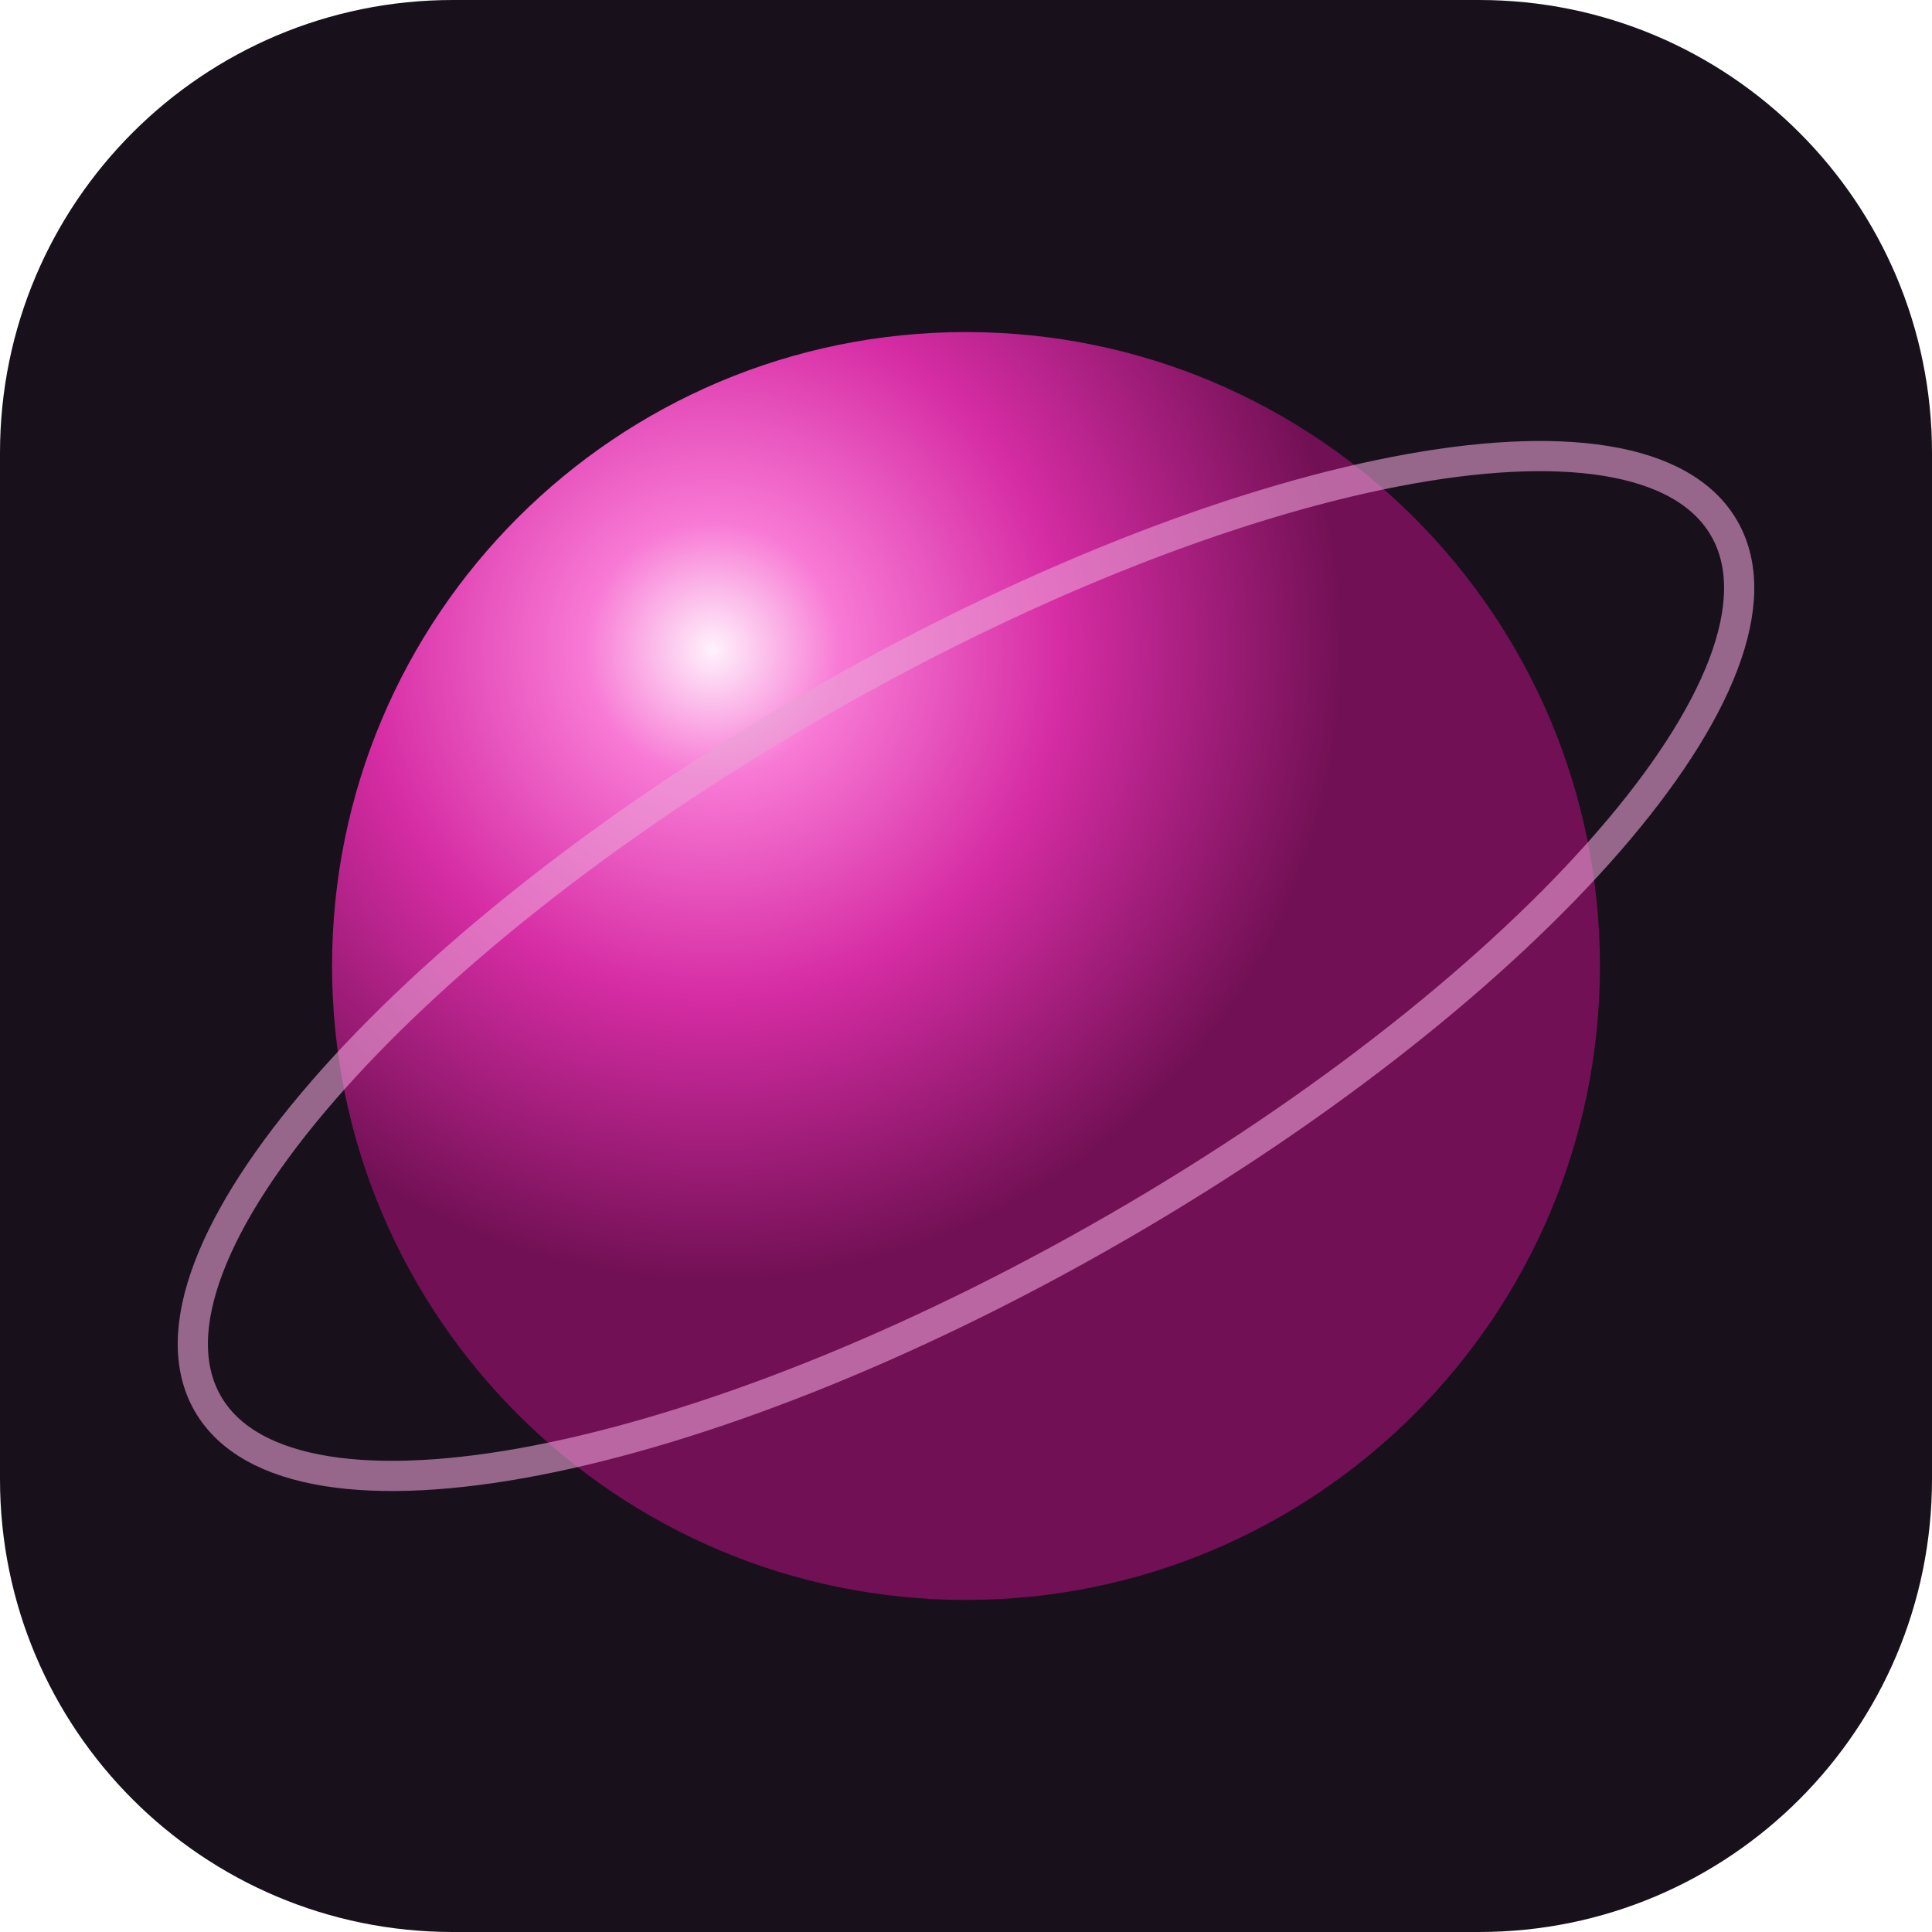
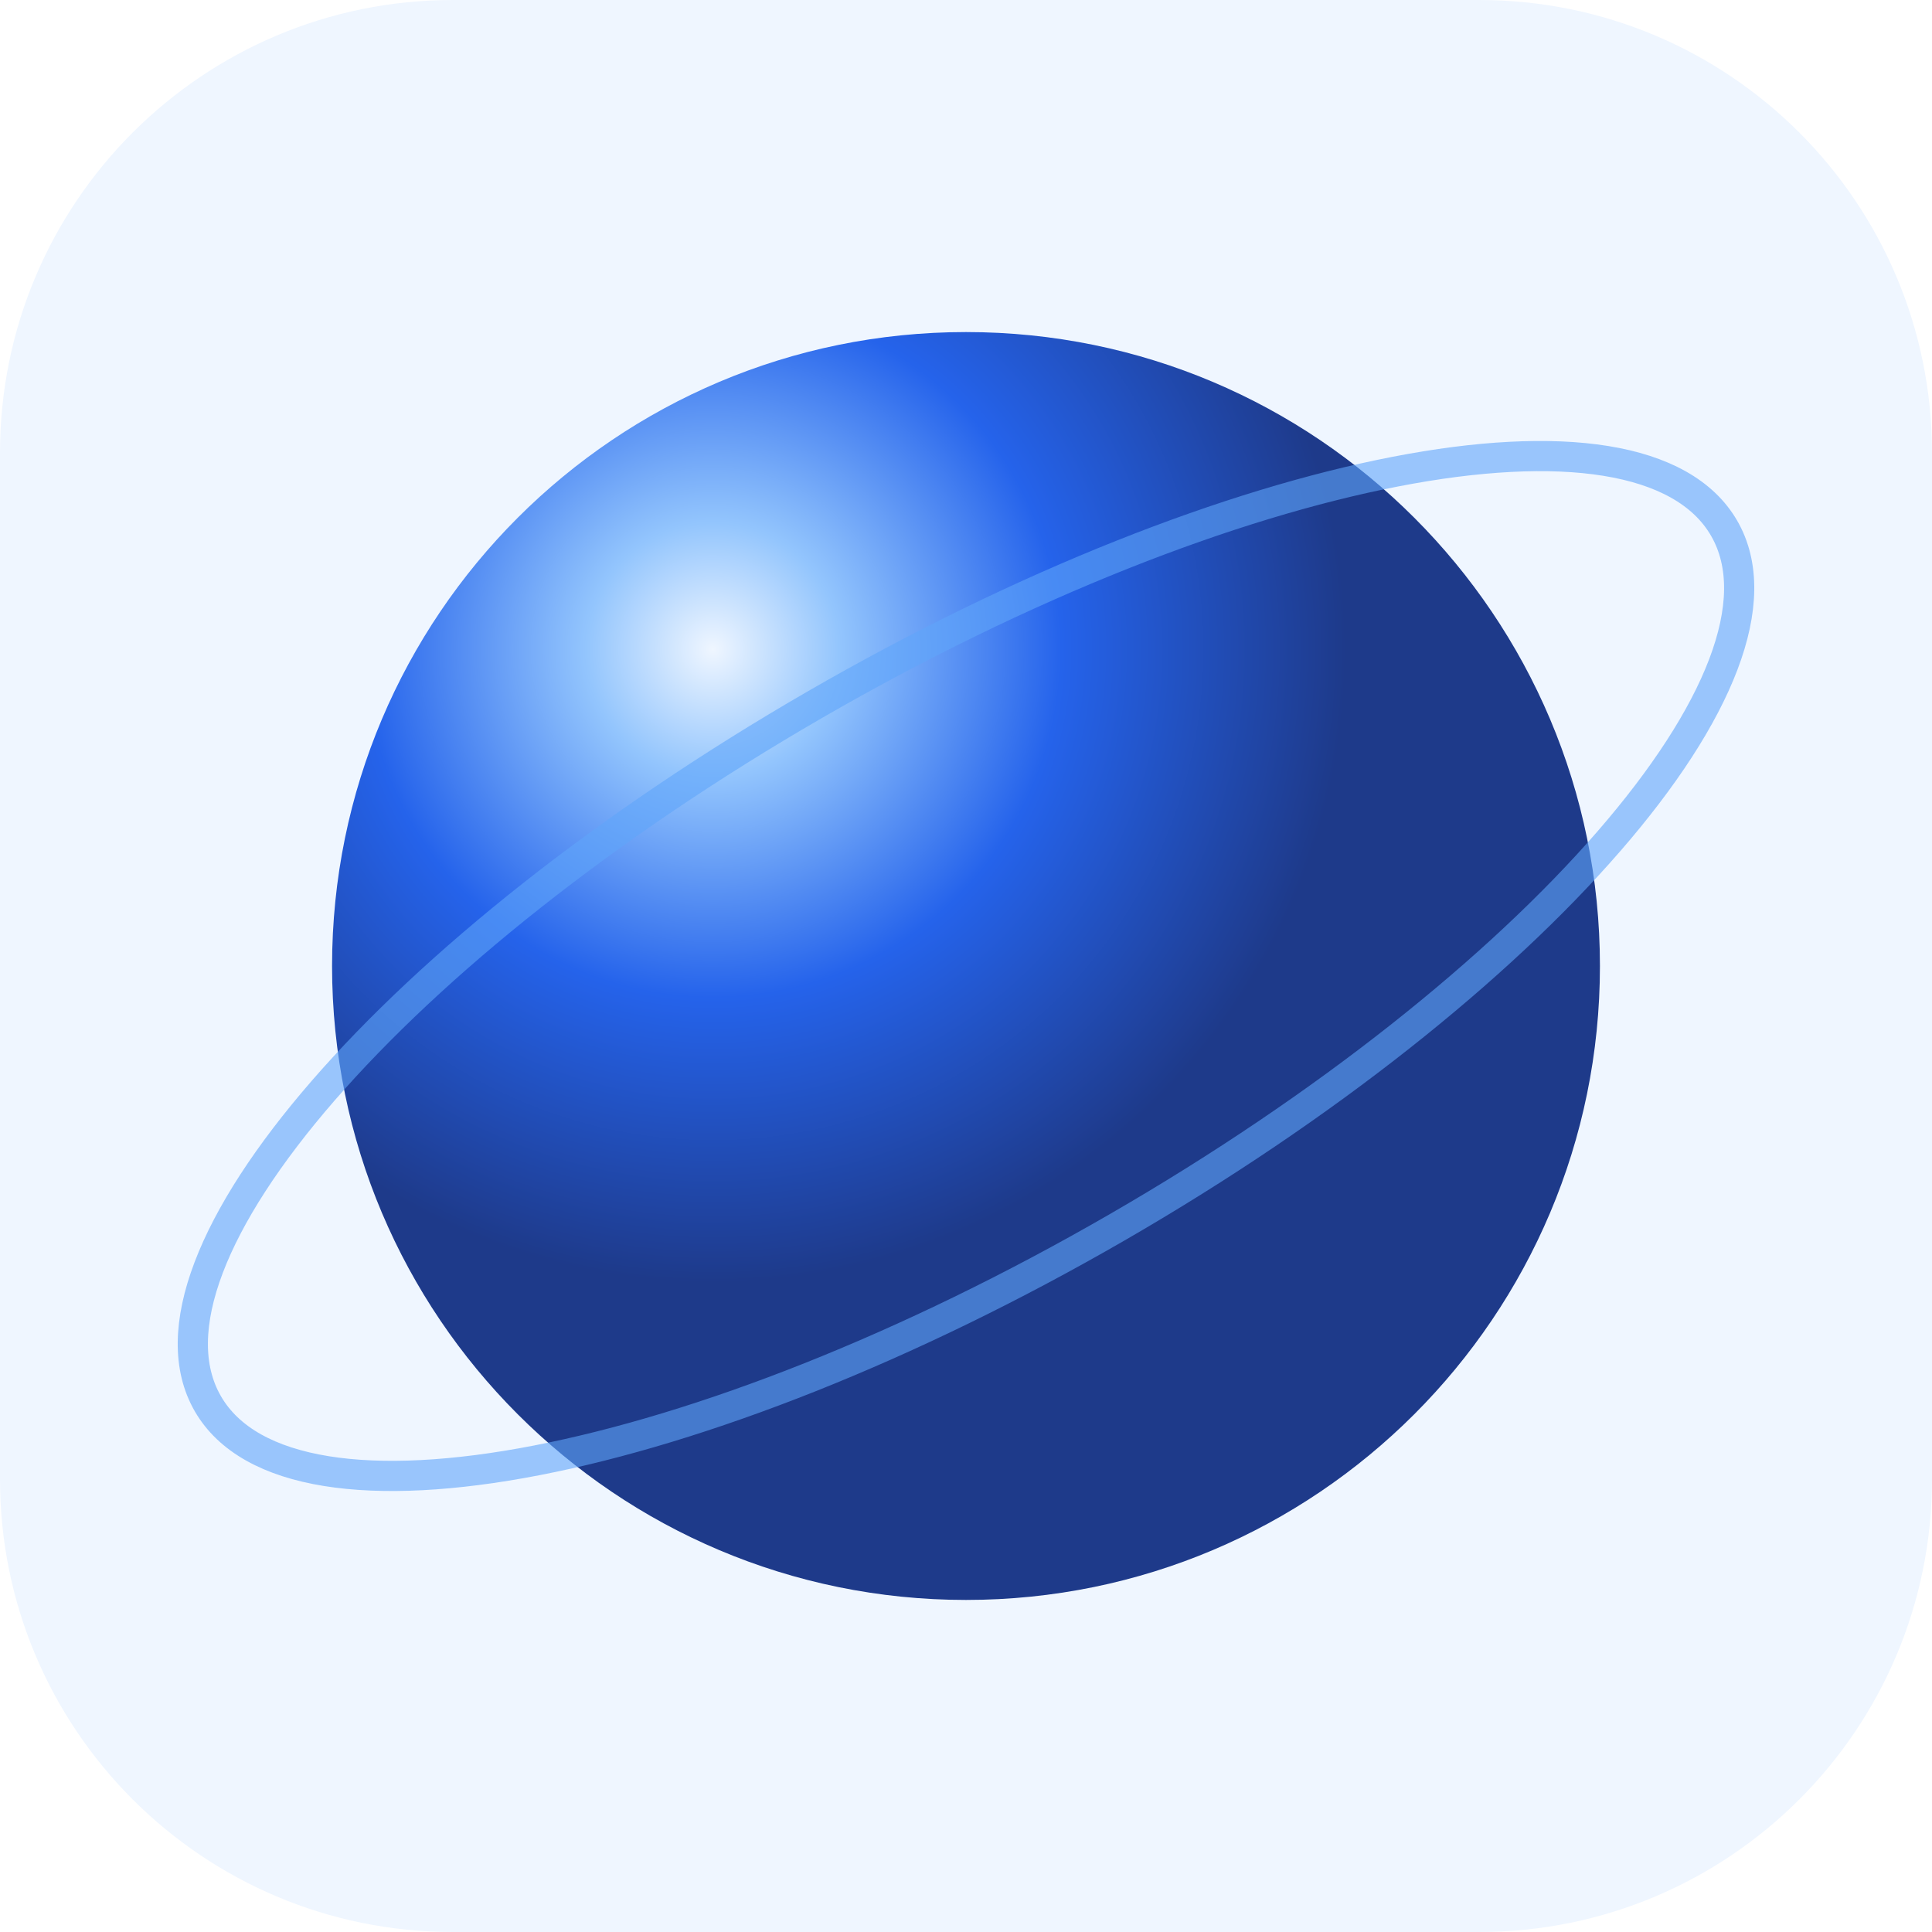
<svg xmlns="http://www.w3.org/2000/svg" viewBox="0 0 64 64">
  <defs>
    <radialGradient id="orb" cx="30%" cy="25%">
-       <stop stop-color="#fff2fc" />
-       <stop offset=".2" stop-color="#f87ad5" />
-       <stop offset=".55" stop-color="#d62ca4" />
-       <stop offset="1" stop-color="#711054" />
+       <stop stop-color="#eff6ff" />
+       <stop offset=".2" stop-color="#93c5fd" />
+       <stop offset=".55" stop-color="#2563eb" />
+       <stop offset="1" stop-color="#1e3a8a" />
    </radialGradient>
  </defs>
-   <rect width="64" height="64" rx="15" fill="#18111c" />
+   <rect width="64" height="64" rx="15" fill="#eff6ff" />
  <circle cx="32" cy="32" r="21" fill="url(#orb)" />
-   <ellipse cx="32" cy="32" rx="29" ry="10" fill="none" stroke="#e9a0d5" stroke-opacity=".6" transform="rotate(-30 32 32)" />
+   <ellipse cx="32" cy="32" rx="29" ry="10" fill="none" stroke="#60a5fa" stroke-opacity=".6" transform="rotate(-30 32 32)" />
</svg>
